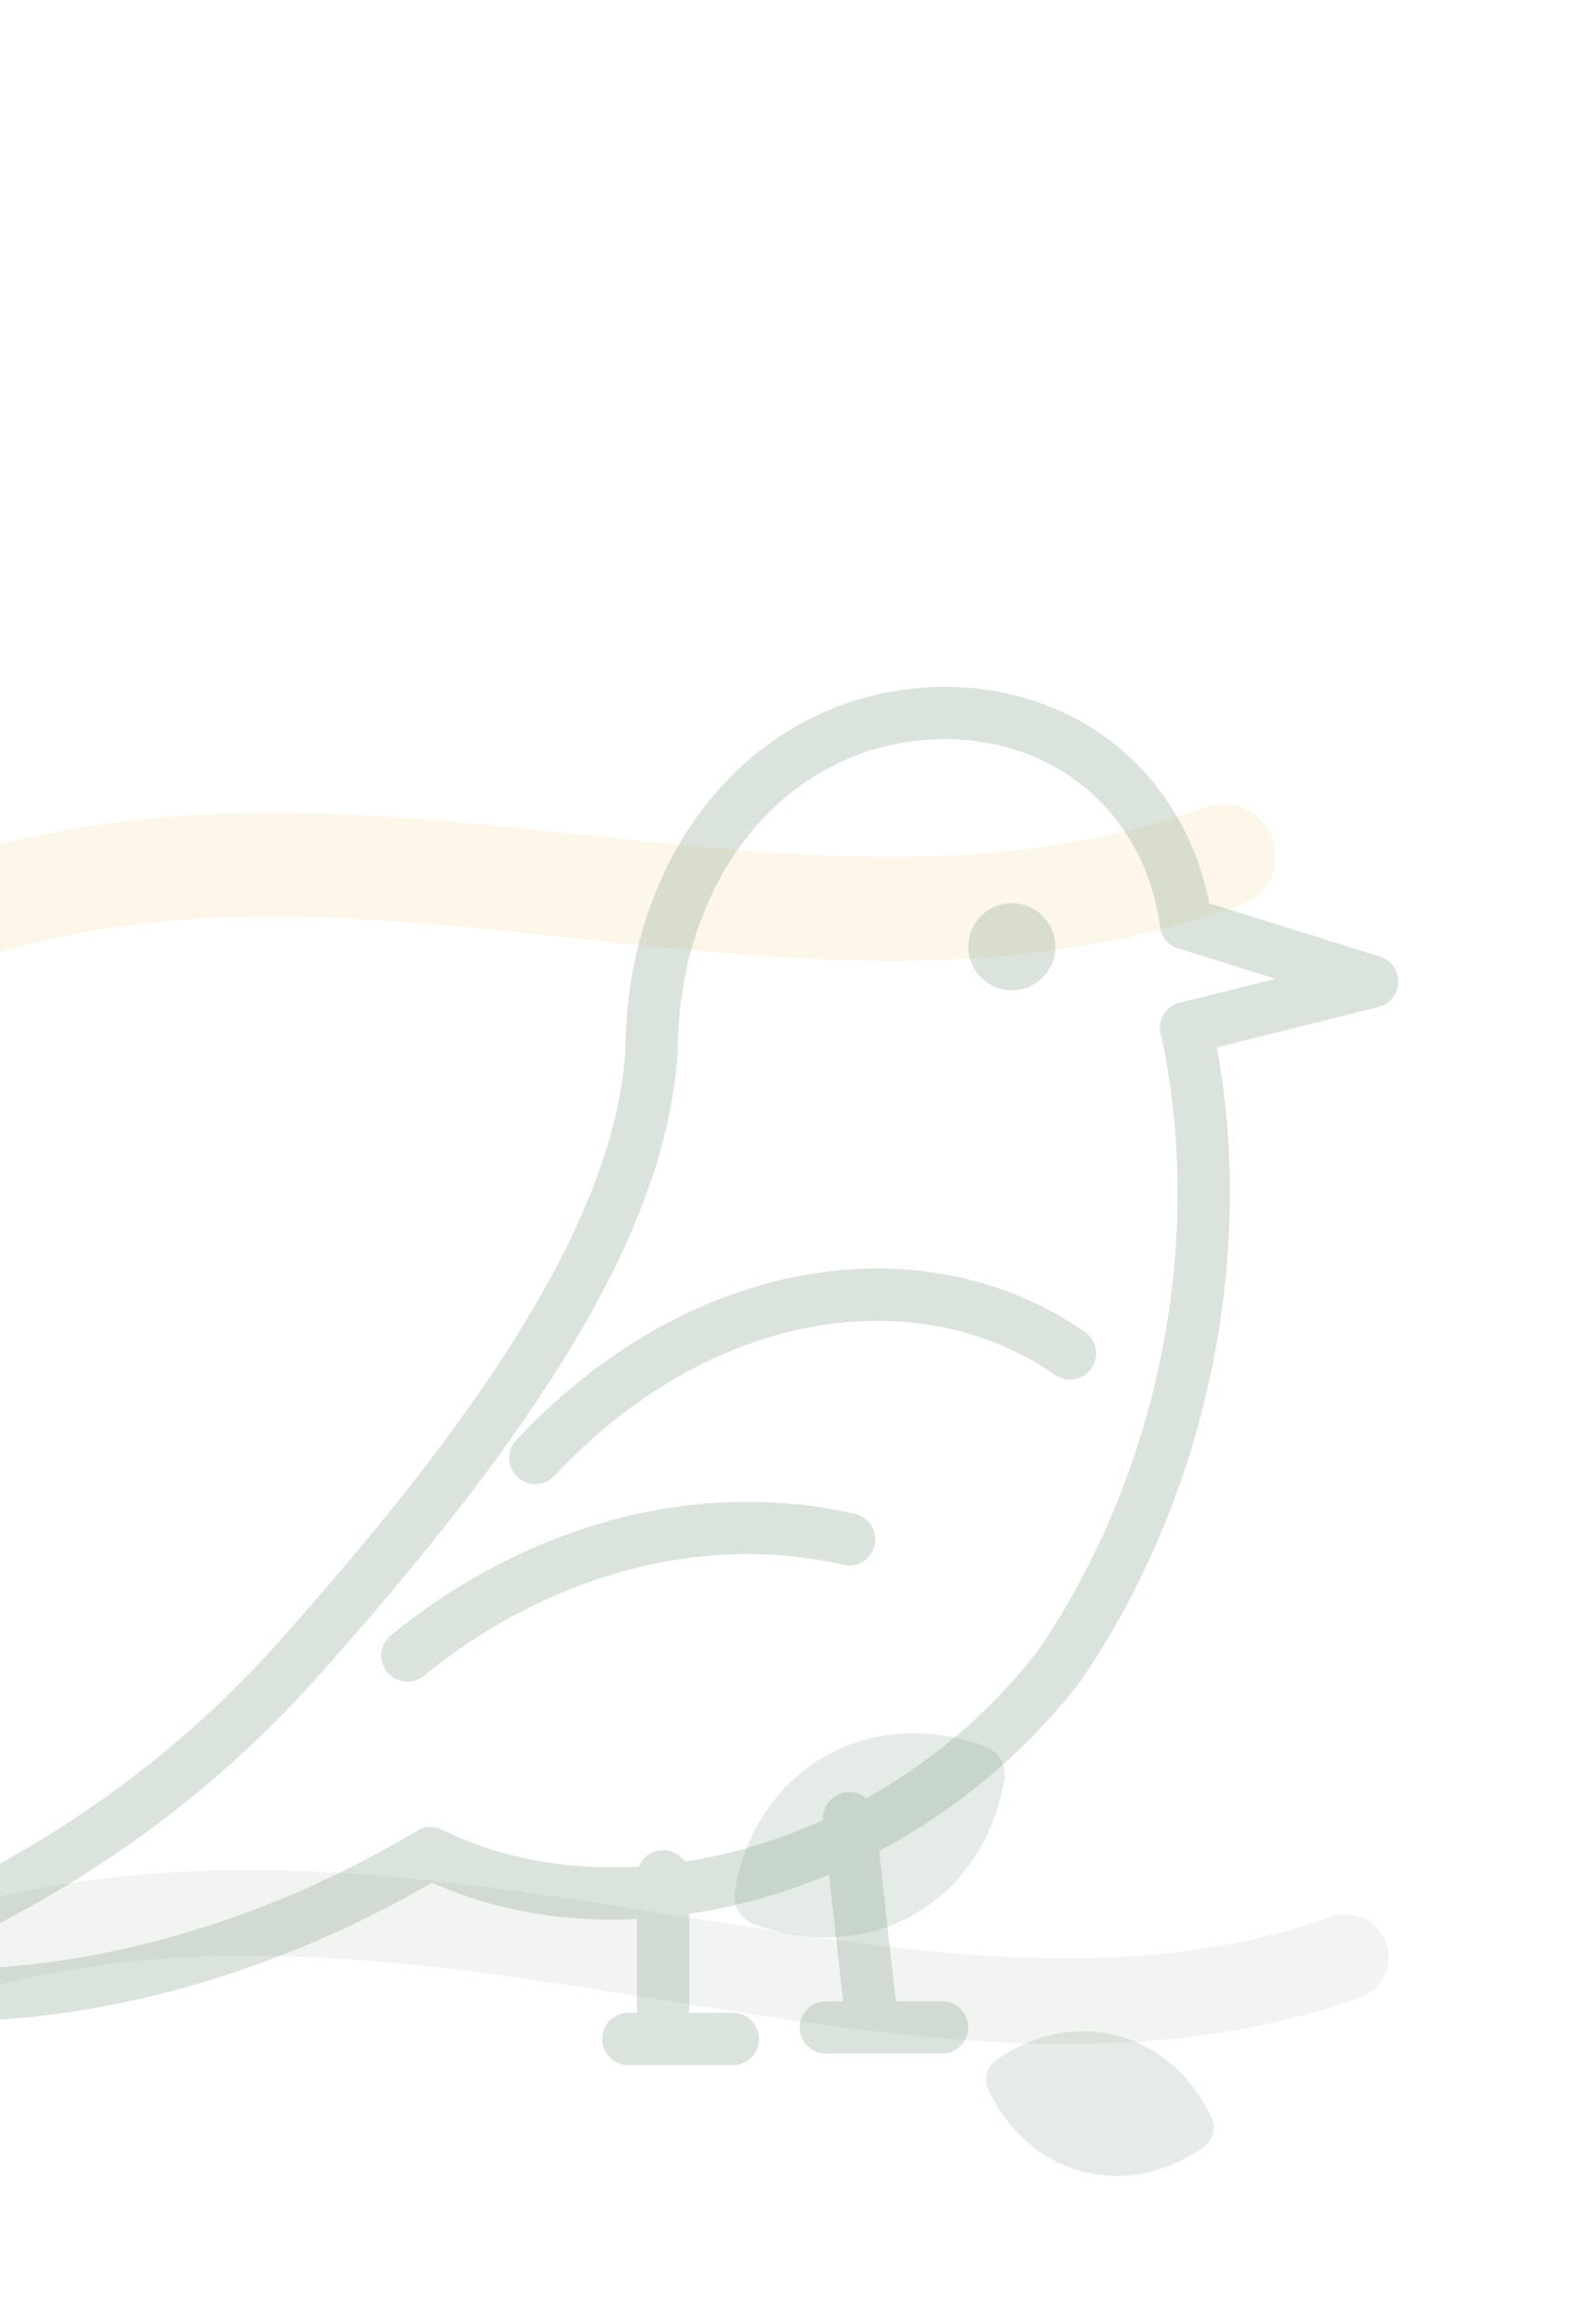
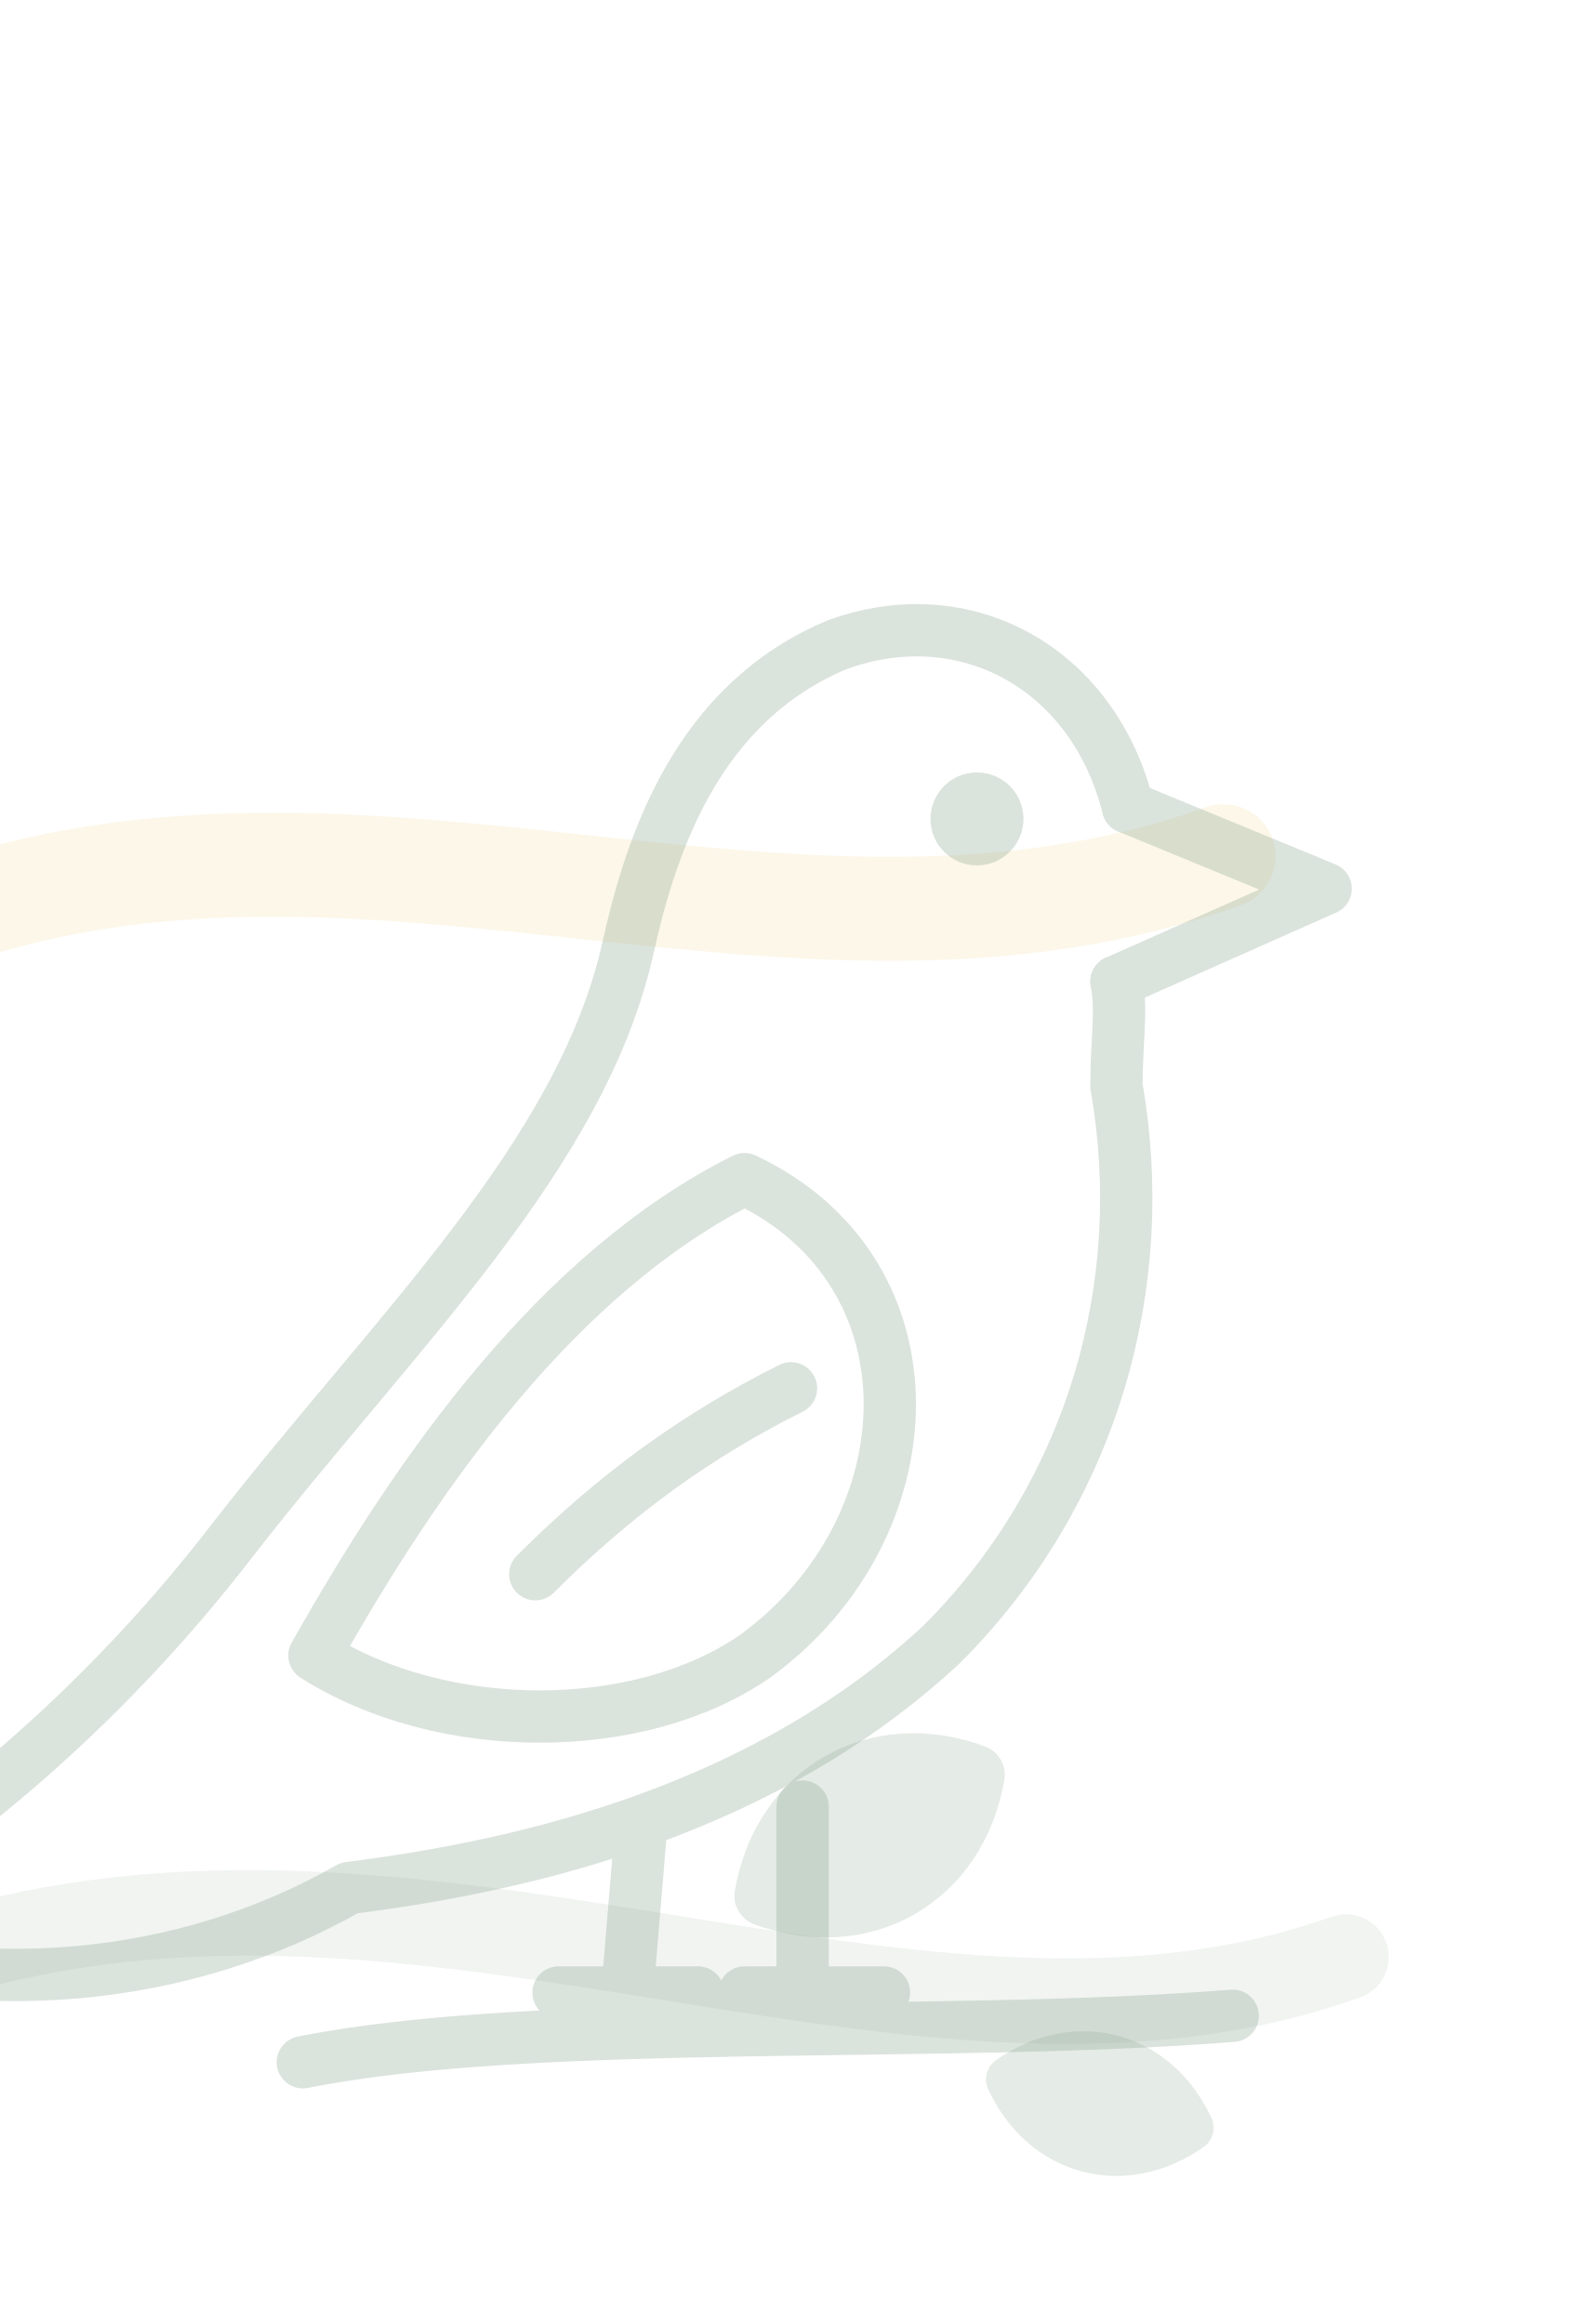
<svg xmlns="http://www.w3.org/2000/svg" viewBox="0 0 520 760" fill="none" stroke-width="9" stroke-linecap="round" stroke-linejoin="round">
  <path d="M-20 300C120 250 260 330 400 280" stroke="#E8C25A" stroke-width="34" opacity="0.14" />
  <path d="M-20 640C140 590 300 690 440 640" stroke="#7C9A84" stroke-width="28" opacity="0.11" />
  <g opacity="0.28">
    <g transform="translate(-110 150) scale(1.9 1.9)" stroke="#7C9A84">
-       <path d="M262 80C258 52 232 38 206 46C182 54 170 78 170 102C168 134 142 170 108 208C88 230 60 250 22 262C62 270 102 258 132 240C164 256 212 244 240 208C262 176 270 134 262 98" />
-       <path d="M262 80L294 90L262 98" />
-       <path d="M150 172C178 142 216 136 242 154" />
-       <path d="M128 206C150 188 178 180 204 186" />
-       <path d="M232 84m-3 0a3 3 0 1 0 6 0a3 3 0 1 0 -6 0" fill="#7C9A84" />
-       <path d="M172 244L172 272M204 234L208 270M166 272L184 272M200 270L220 270" />
+       <path d="M252 60C246 36 224 24 202 32C178 42 170 66 166 84C158 120 126 150 98 186C78 212 52 236 20 254C54 266 90 262 118 246C150 242 190 232 220 204C246 178 256 142 250 108C250 100 251 95 250 90" />
+       <path d="M252 60L286 74L250 90" />
+       <path d="M226 62m-3.5 0a3.5 3.5 0 1 0 7 0a3.5 3.5 0 1 0 -7 0" fill="#7C9A84" />
+       <path d="M186 124C220 140 218 184 188 206C168 220 134 220 112 206C130 174 154 140 186 124" />
+       <path d="M150 192C164 178 178 168 194 160" />
+       <path d="M168 238L166 262M196 232L196 262M154 264L178 264M186 264L210 264" />
+       <path d="M110 276C150 268 220 272 270 268" />
    </g>
  </g>
  <g opacity="0.2">
    <path transform="translate(250 620) rotate(-30) scale(2.2)" d="M0 0C10-12 26-12 36 0C26 12 10 12 0 0M0 0L36 0" stroke="#7C9A84" />
  </g>
  <g opacity="0.2">
    <path transform="translate(330 680) rotate(15) scale(1.7)" d="M0 0C10-12 26-12 36 0C26 12 10 12 0 0M0 0L36 0" stroke="#7C9A84" />
  </g>
</svg>
